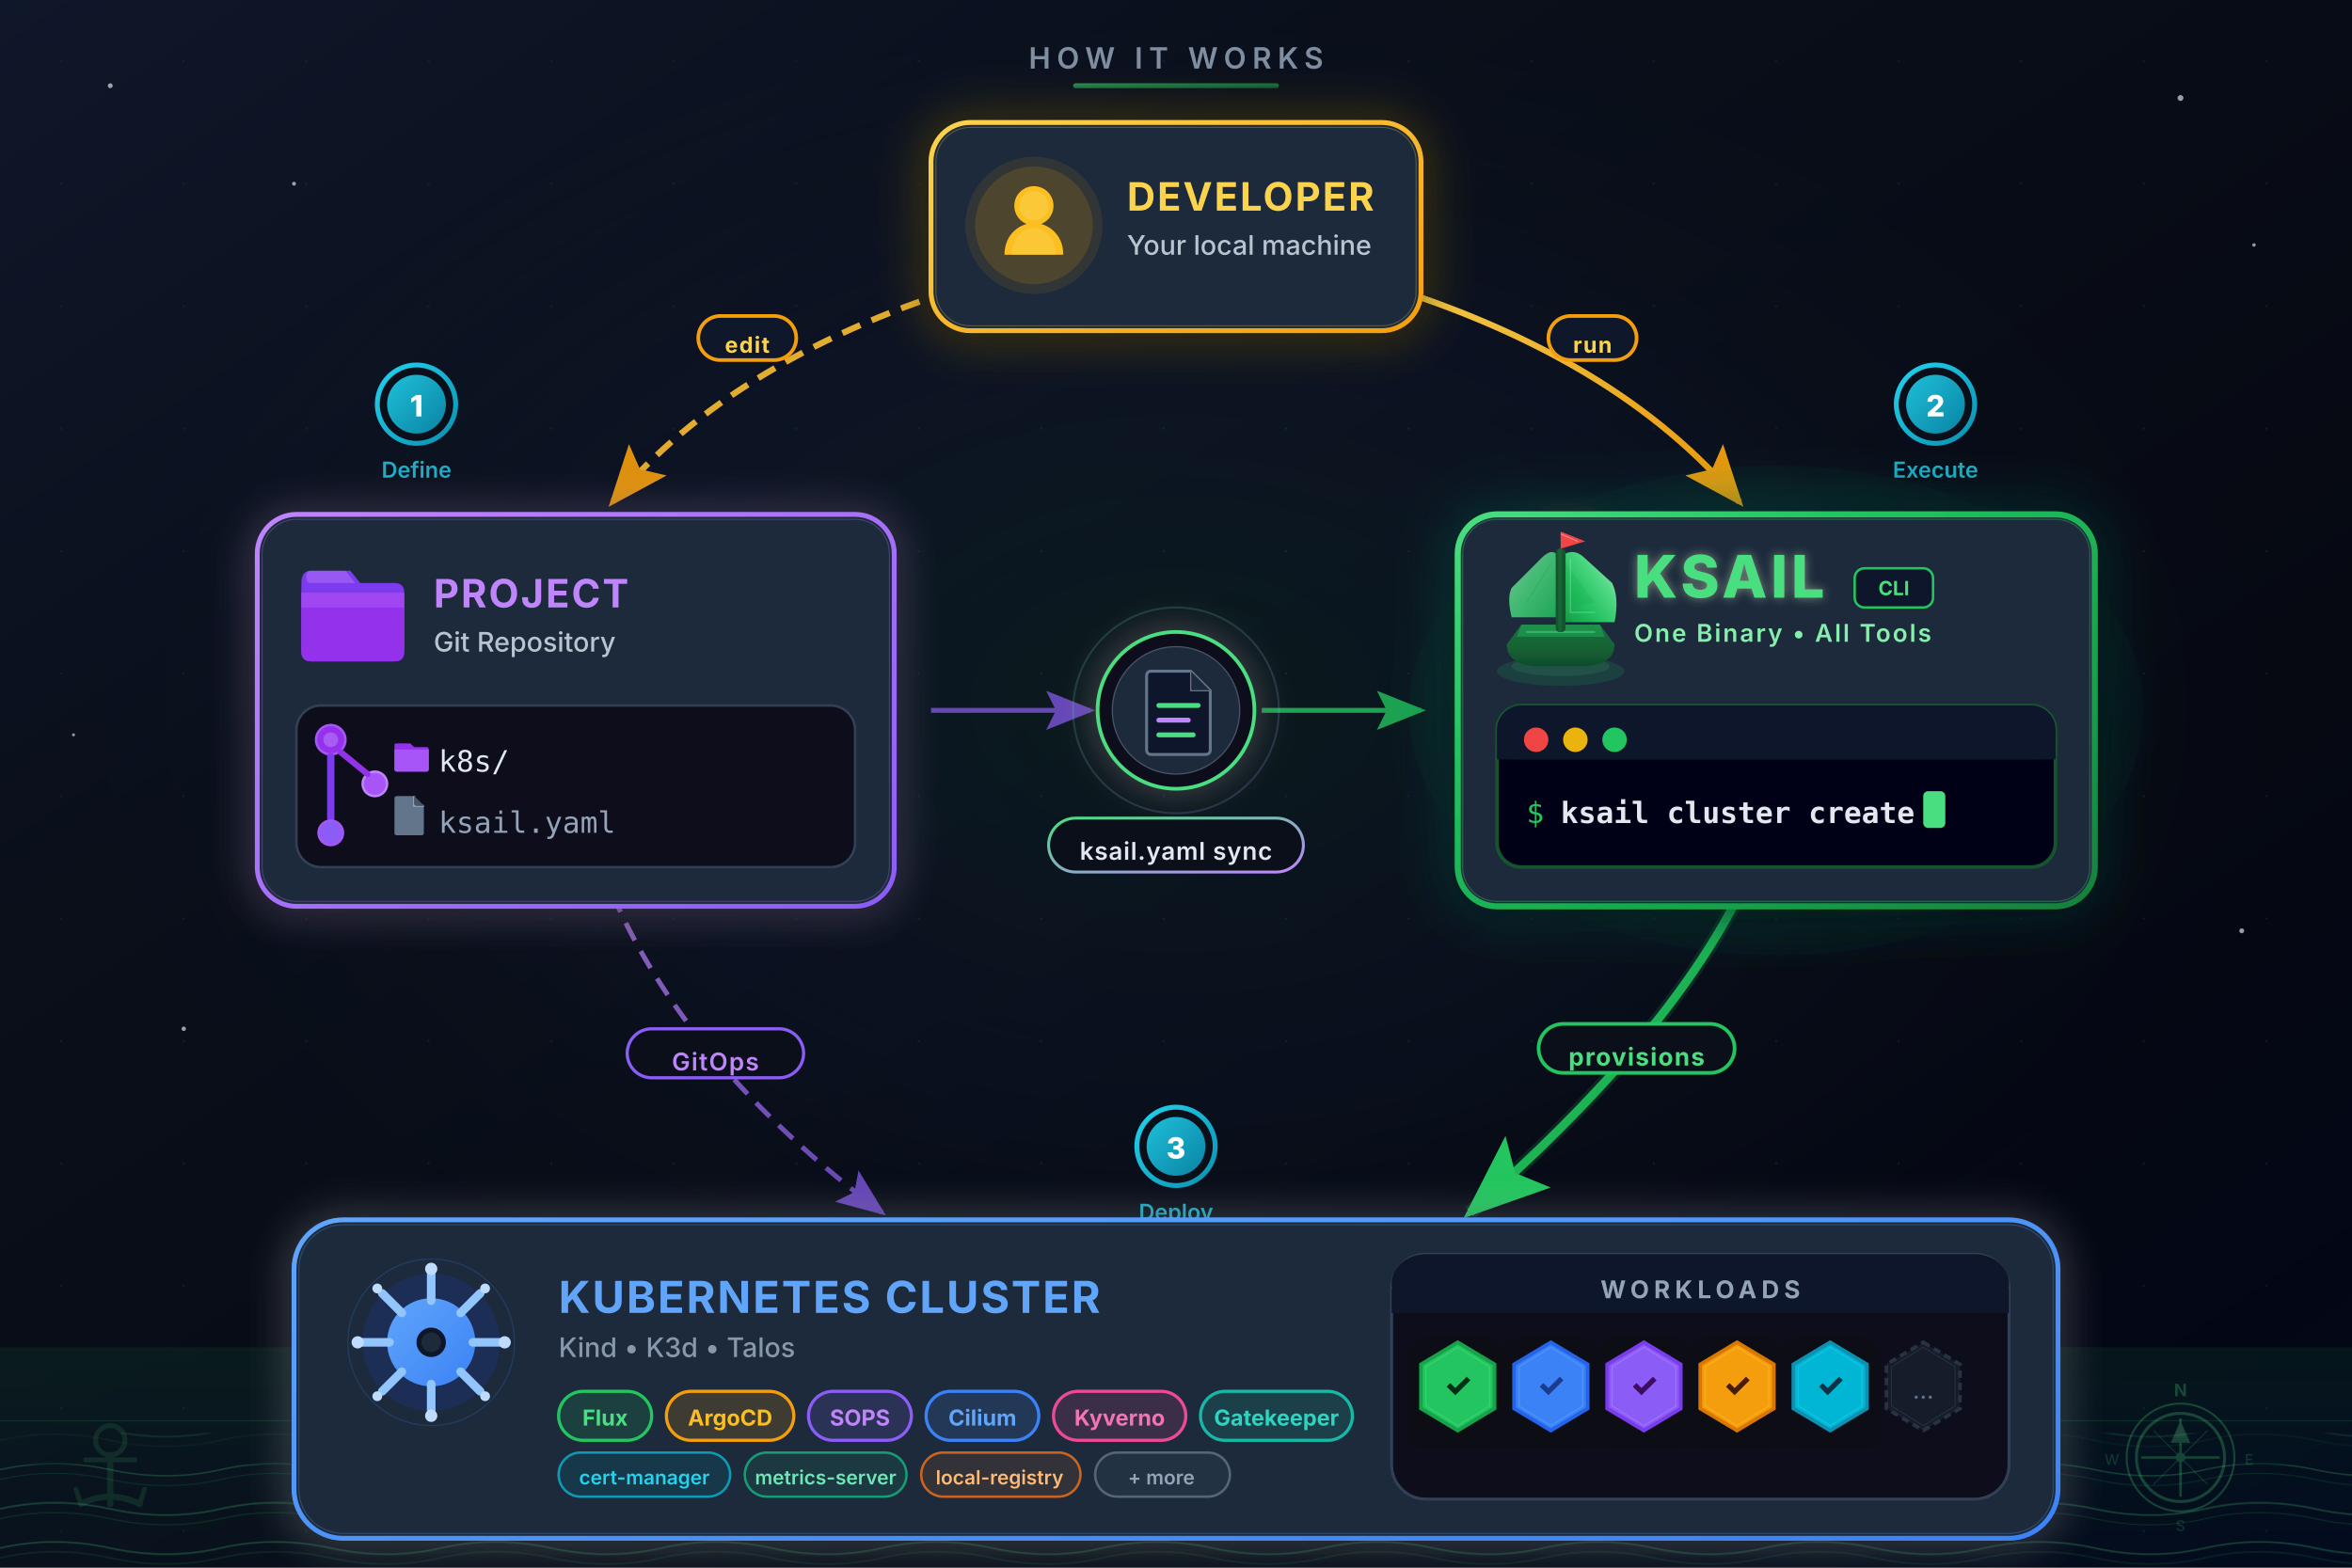
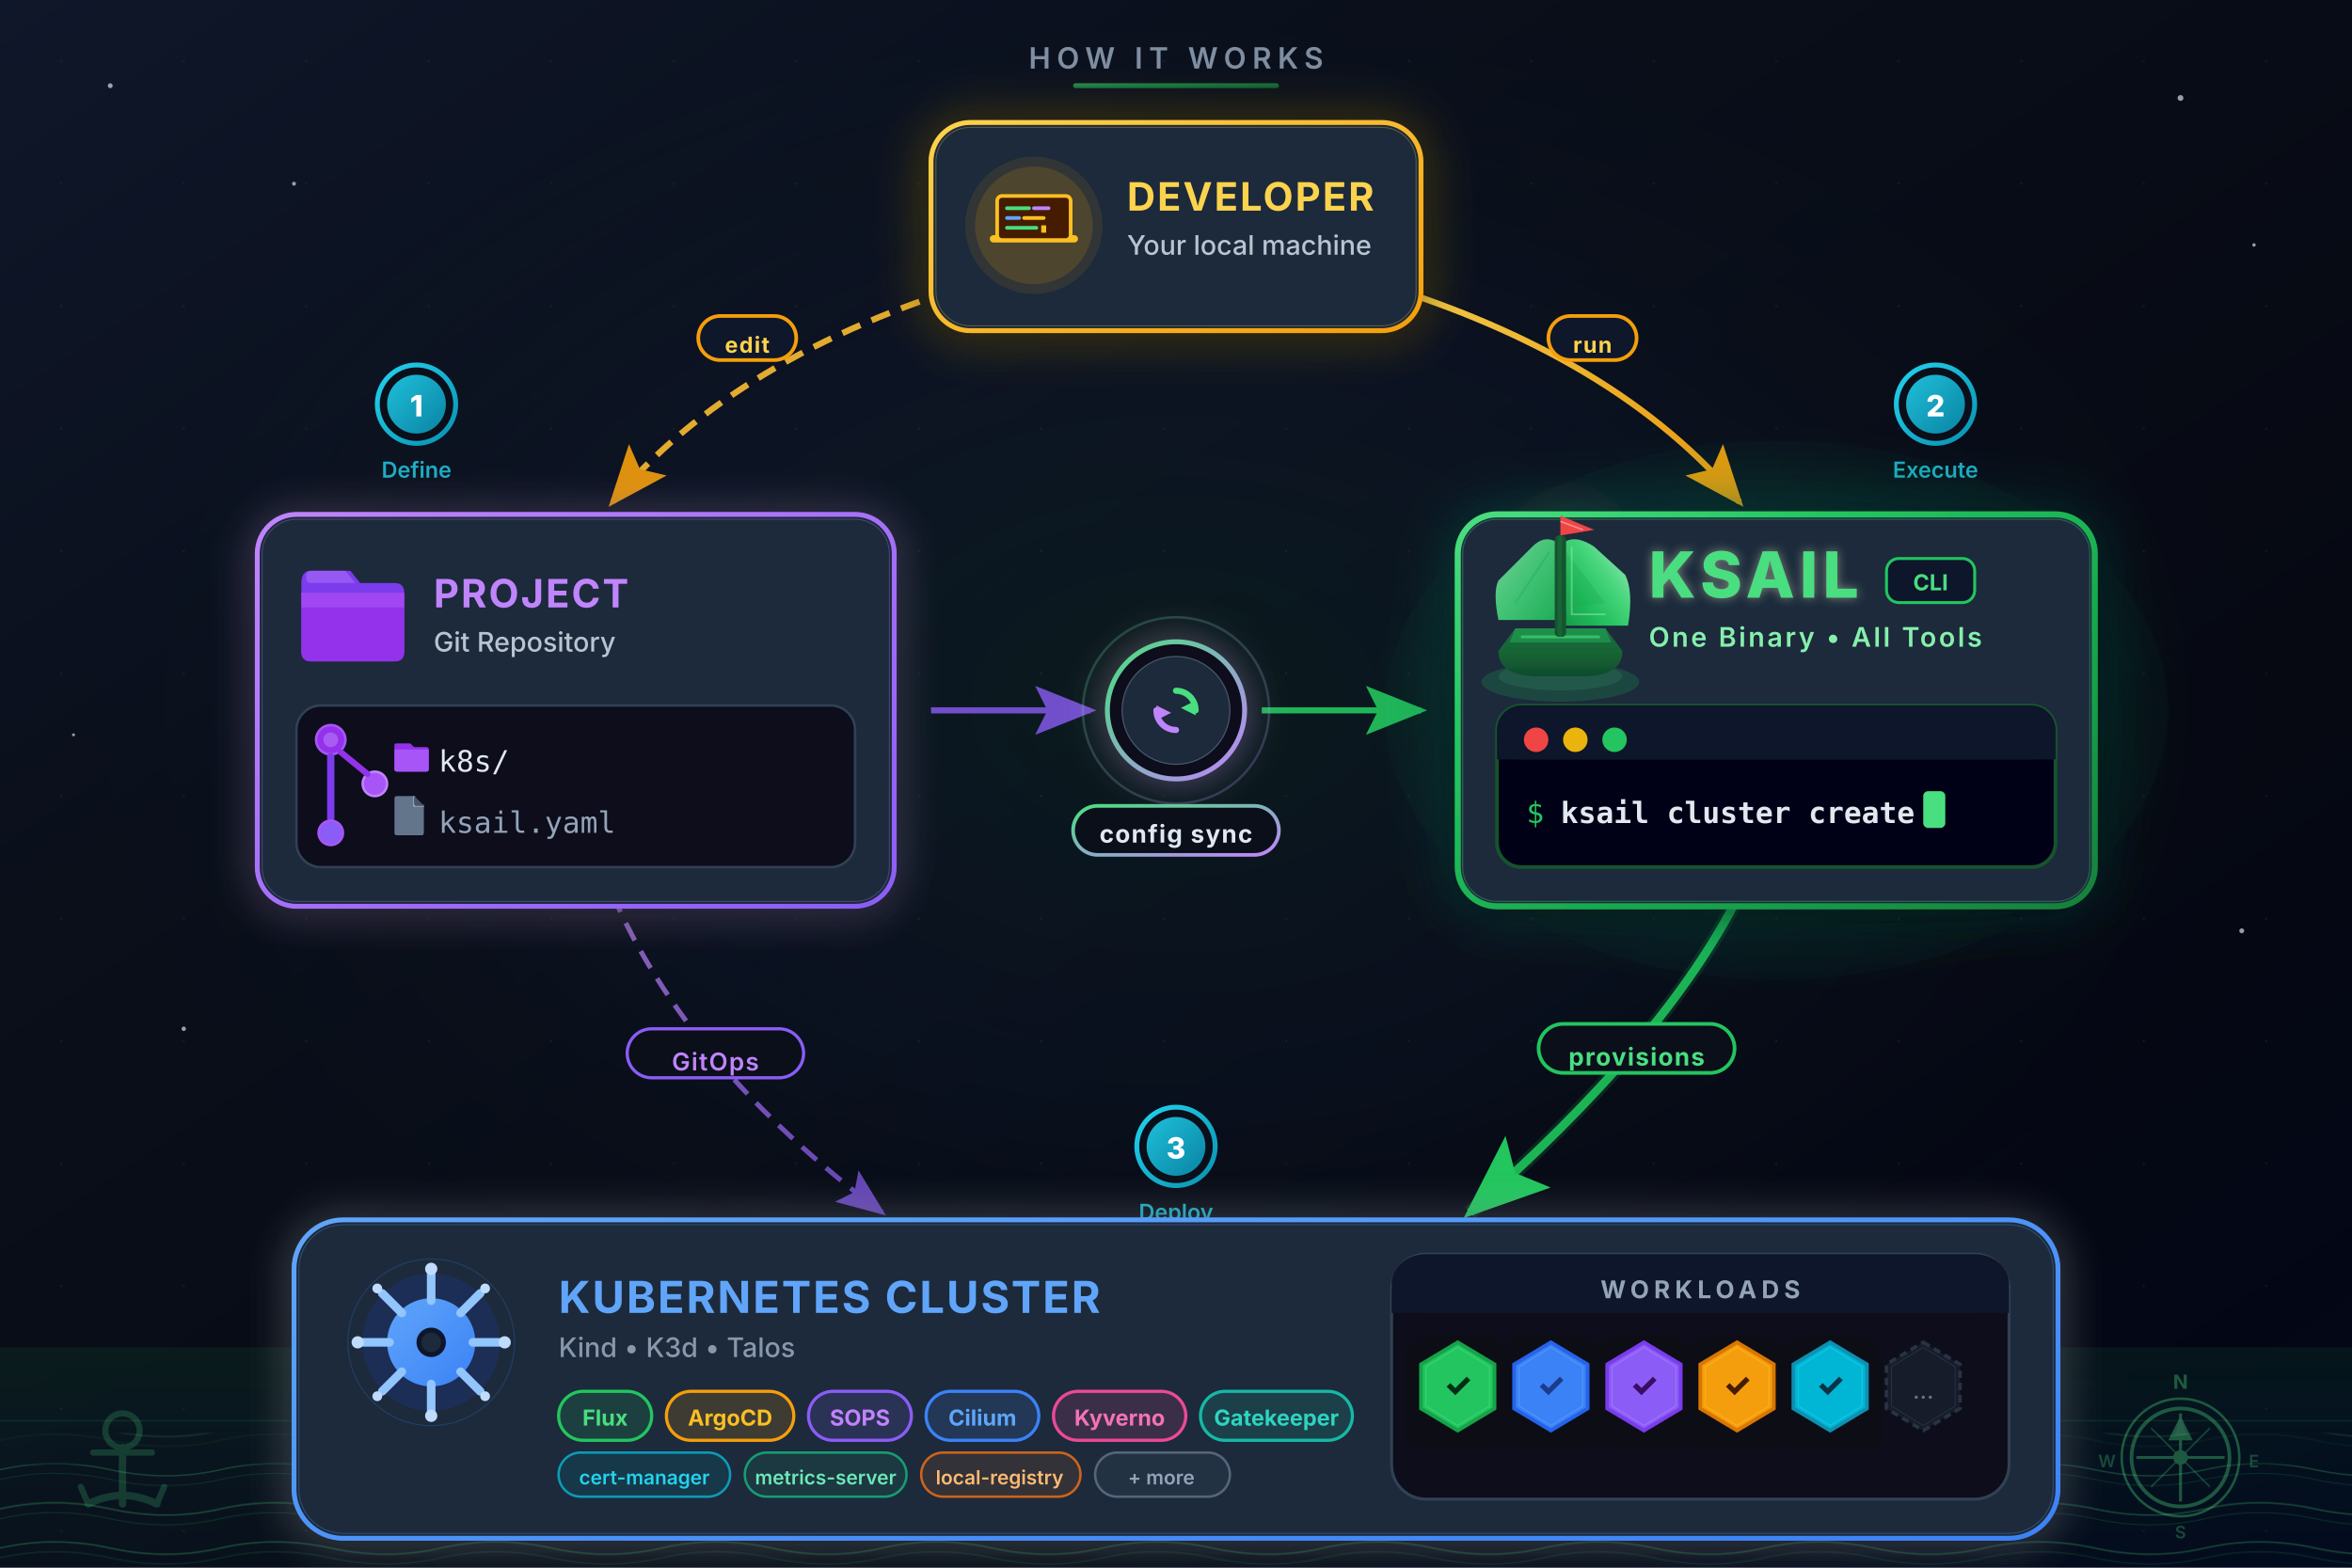
<svg xmlns="http://www.w3.org/2000/svg" viewBox="0 0 960 640" font-family="'Inter', 'SF Pro Display', 'Segoe UI', system-ui, -apple-system, sans-serif">
  <defs>
    <linearGradient id="gradDev" x1="0%" y1="0%" x2="100%" y2="100%">
      <stop offset="0%" stop-color="#fcd34d" />
      <stop offset="100%" stop-color="#f59e0b" />
    </linearGradient>
    <linearGradient id="gradProject" x1="0%" y1="0%" x2="100%" y2="100%">
      <stop offset="0%" stop-color="#c084fc" />
      <stop offset="100%" stop-color="#8b5cf6" />
    </linearGradient>
    <linearGradient id="gradKSail" x1="0%" y1="0%" x2="100%" y2="100%">
      <stop offset="0%" stop-color="#4ade80" />
      <stop offset="30%" stop-color="#22c55e" />
      <stop offset="70%" stop-color="#16a34a" />
      <stop offset="100%" stop-color="#15803d" />
    </linearGradient>
    <linearGradient id="gradCluster" x1="0%" y1="0%" x2="100%" y2="100%">
      <stop offset="0%" stop-color="#60a5fa" />
      <stop offset="100%" stop-color="#3b82f6" />
    </linearGradient>
    <linearGradient id="bgGrad" x1="0%" y1="0%" x2="100%" y2="100%">
      <stop offset="0%" stop-color="#0f172a" />
      <stop offset="30%" stop-color="#0a0f1a" />
      <stop offset="70%" stop-color="#060912" />
      <stop offset="100%" stop-color="#020617" />
    </linearGradient>
    <linearGradient id="stepGrad" x1="0%" y1="0%" x2="100%" y2="100%">
      <stop offset="0%" stop-color="#22d3ee" />
      <stop offset="100%" stop-color="#0891b2" />
    </linearGradient>
    <radialGradient id="starGlow" cx="50%" cy="50%" r="50%">
      <stop offset="0%" stop-color="#ffffff" stop-opacity="1" />
      <stop offset="50%" stop-color="#ffffff" stop-opacity="0.3" />
      <stop offset="100%" stop-color="#ffffff" stop-opacity="0" />
    </radialGradient>
    <radialGradient id="ksailHeroGlow" cx="50%" cy="50%" r="60%">
      <stop offset="0%" stop-color="#22c55e" stop-opacity="0.3" />
      <stop offset="40%" stop-color="#22c55e" stop-opacity="0.1" />
      <stop offset="100%" stop-color="#22c55e" stop-opacity="0" />
    </radialGradient>
    <linearGradient id="sailGrad" x1="0%" y1="100%" x2="100%" y2="0%">
      <stop offset="0%" stop-color="#16a34a" />
      <stop offset="30%" stop-color="#22c55e" />
      <stop offset="60%" stop-color="#4ade80" />
      <stop offset="100%" stop-color="#bbf7d0" />
    </linearGradient>
    <linearGradient id="sailGradSecondary" x1="100%" y1="100%" x2="0%" y2="0%">
      <stop offset="0%" stop-color="#22c55e" />
      <stop offset="50%" stop-color="#4ade80" />
      <stop offset="100%" stop-color="#86efac" />
    </linearGradient>
    <linearGradient id="hullGrad" x1="0%" y1="0%" x2="0%" y2="100%">
      <stop offset="0%" stop-color="#1e6c41" />
      <stop offset="50%" stop-color="#166534" />
      <stop offset="100%" stop-color="#0f4c2d" />
    </linearGradient>
    <linearGradient id="oceanGrad" x1="0%" y1="0%" x2="0%" y2="100%">
      <stop offset="0%" stop-color="#22c55e" stop-opacity="0.08" />
      <stop offset="100%" stop-color="#0ea5e9" stop-opacity="0.03" />
    </linearGradient>
    <linearGradient id="centerGlowGrad" x1="0%" y1="0%" x2="100%" y2="100%">
      <stop offset="0%" stop-color="#4ade80" stop-opacity="0.15" />
      <stop offset="50%" stop-color="#22c55e" stop-opacity="0.08" />
      <stop offset="100%" stop-color="#3b82f6" stop-opacity="0.12" />
    </linearGradient>
    <filter id="glowDev" x="-50%" y="-50%" width="200%" height="200%">
      <feGaussianBlur in="SourceGraphic" stdDeviation="10" result="blur" />
      <feColorMatrix in="blur" type="matrix" values="1 0.8 0 0 0  0.6 0.4 0 0 0  0 0 0 0 0  0 0 0 0.4 0" />
      <feMerge>
        <feMergeNode />
        <feMergeNode in="SourceGraphic" />
      </feMerge>
    </filter>
    <filter id="glowProject" x="-50%" y="-50%" width="200%" height="200%">
      <feGaussianBlur in="SourceGraphic" stdDeviation="8" result="blur" />
      <feColorMatrix in="blur" type="matrix" values="0.6 0 0.8 0 0  0.2 0 0.6 0 0  0.8 0 1 0 0  0 0 0 0.35 0" />
      <feMerge>
        <feMergeNode />
        <feMergeNode in="SourceGraphic" />
      </feMerge>
    </filter>
    <filter id="glowKSail" x="-50%" y="-50%" width="200%" height="200%">
      <feGaussianBlur in="SourceGraphic" stdDeviation="12" result="blur" />
      <feColorMatrix in="blur" type="matrix" values="0.2 0 0 0 0  0.9 0.6 0.3 0 0  0.4 0.4 0.2 0 0  0 0 0 0.45 0" />
      <feMerge>
        <feMergeNode />
        <feMergeNode in="SourceGraphic" />
      </feMerge>
    </filter>
    <filter id="glowCluster" x="-50%" y="-50%" width="200%" height="200%">
      <feGaussianBlur in="SourceGraphic" stdDeviation="8" result="blur" />
      <feColorMatrix in="blur" type="matrix" values="0.3 0.3 1 0 0  0.3 0.5 1 0 0  0.6 0.8 1 0 0  0 0 0 0.35 0" />
      <feMerge>
        <feMergeNode />
        <feMergeNode in="SourceGraphic" />
      </feMerge>
    </filter>
    <filter id="softShadow" x="-20%" y="-20%" width="140%" height="140%">
      <feDropShadow dx="0" dy="4" stdDeviation="8" flood-color="#000" flood-opacity="0.35" />
    </filter>
    <marker id="arrowDev" markerWidth="10" markerHeight="8" refX="9" refY="4" orient="auto">
      <path d="M0 0 L10 4 L0 8 L2 4 Z" fill="#f59e0b" />
    </marker>
    <marker id="arrowKSail" markerWidth="10" markerHeight="8" refX="9" refY="4" orient="auto">
      <path d="M0 0 L10 4 L0 8 L2 4 Z" fill="#22c55e" />
    </marker>
    <marker id="arrowGray" markerWidth="10" markerHeight="8" refX="9" refY="4" orient="auto">
      <path d="M0 0 L10 4 L0 8 L2 4 Z" fill="#64748b" />
    </marker>
    <marker id="arrowProject" markerWidth="10" markerHeight="8" refX="9" refY="4" orient="auto">
      <path d="M0 0 L10 4 L0 8 L2 4 Z" fill="#8b5cf6" />
    </marker>
    <pattern id="grid" x="0" y="0" width="50" height="50" patternUnits="userSpaceOnUse">
      <circle cx="25" cy="25" r="0.5" fill="#334155" fill-opacity="0.25" />
    </pattern>
    <pattern id="waves" x="0" y="0" width="180" height="16" patternUnits="userSpaceOnUse">
      <path d="M0 8 Q22 3 45 8 T90 8 T135 8 T180 8" fill="none" stroke="#4ade80" stroke-width="0.6" stroke-opacity="0.18" />
      <path d="M0 12 Q22 7 45 12 T90 12 T135 12 T180 12" fill="none" stroke="#22c55e" stroke-width="0.4" stroke-opacity="0.12" />
    </pattern>
    <radialGradient id="centerGlow" cx="50%" cy="45%" r="50%">
      <stop offset="0%" stop-color="#22c55e" stop-opacity="0.08" />
      <stop offset="50%" stop-color="#3b82f6" stop-opacity="0.04" />
      <stop offset="100%" stop-color="#020617" stop-opacity="0" />
    </radialGradient>
    <linearGradient id="syncGrad" x1="0%" y1="0%" x2="100%" y2="100%">
      <stop offset="0%" stop-color="#4ade80" />
      <stop offset="100%" stop-color="#c084fc" />
    </linearGradient>
    <filter id="glowSoft" x="-100%" y="-100%" width="300%" height="300%">
      <feGaussianBlur in="SourceGraphic" stdDeviation="20" result="blur" />
      <feColorMatrix in="blur" type="matrix" values="0.2 0 0 0 0  0.9 0.6 0.3 0 0  0.4 0.4 0.2 0 0  0 0 0 0.2 0" />
    </filter>
    <filter id="pulseGlow" x="-100%" y="-100%" width="300%" height="300%">
      <feGaussianBlur in="SourceGraphic" stdDeviation="6" result="blur" />
      <feColorMatrix in="blur" type="matrix" values="0.4 0.8 0.5 0 0  0.2 0.6 0.3 0 0  0.8 0.4 1 0 0  0 0 0 0.6 0" />
      <feMerge>
        <feMergeNode />
        <feMergeNode in="SourceGraphic" />
      </feMerge>
    </filter>
    <filter id="textGlow" x="-50%" y="-50%" width="200%" height="200%">
      <feGaussianBlur in="SourceGraphic" stdDeviation="2" result="blur" />
      <feColorMatrix in="blur" type="matrix" values="0.2 0.8 0.4 0 0  0.6 0.9 0.6 0 0  0.2 0.6 0.3 0 0  0 0 0 0.5 0" />
      <feMerge>
        <feMergeNode />
        <feMergeNode in="SourceGraphic" />
      </feMerge>
    </filter>
  </defs>
  <rect width="960" height="640" fill="url(#bgGrad)" />
  <rect width="960" height="640" fill="url(#grid)" />
  <rect width="960" height="640" fill="url(#centerGlow)" />
  <g transform="translate(480, 28)">
    <text x="0" y="0" text-anchor="middle" fill="#94a3b8" font-size="12" font-weight="600" letter-spacing="2.5" opacity="0.85">HOW IT WORKS</text>
    <rect x="-42" y="6" width="84" height="2" rx="1" fill="url(#gradKSail)" opacity="0.6" />
  </g>
  <g opacity="0.6">
    <circle cx="45" cy="35" r="1" fill="#fff">
      <animate attributeName="opacity" values="0.3;0.8;0.3" dur="3s" repeatCount="indefinite" />
    </circle>
    <circle cx="120" cy="75" r="0.8" fill="#fff">
      <animate attributeName="opacity" values="0.5;1;0.5" dur="2.5s" begin="0.5s" repeatCount="indefinite" />
    </circle>
    <circle cx="890" cy="40" r="1.2" fill="#fff">
      <animate attributeName="opacity" values="0.4;0.9;0.4" dur="4s" begin="1s" repeatCount="indefinite" />
    </circle>
    <circle cx="920" cy="100" r="0.7" fill="#fff">
      <animate attributeName="opacity" values="0.3;0.7;0.3" dur="2.8s" begin="0.3s" repeatCount="indefinite" />
    </circle>
    <circle cx="75" cy="420" r="0.9" fill="#fff">
      <animate attributeName="opacity" values="0.4;0.8;0.4" dur="3.5s" begin="0.8s" repeatCount="indefinite" />
    </circle>
    <circle cx="30" cy="300" r="0.6" fill="#fff">
      <animate attributeName="opacity" values="0.3;0.6;0.3" dur="2.2s" begin="1.5s" repeatCount="indefinite" />
    </circle>
    <circle cx="915" cy="380" r="1" fill="#fff">
      <animate attributeName="opacity" values="0.5;0.9;0.5" dur="3.2s" begin="0.7s" repeatCount="indefinite" />
    </circle>
    <circle cx="850" cy="290" r="0.8" fill="#fff">
      <animate attributeName="opacity" values="0.4;0.7;0.4" dur="2.6s" begin="1.2s" repeatCount="indefinite" />
    </circle>
  </g>
  <rect x="0" y="550" width="960" height="90" fill="url(#oceanGrad)" />
  <rect x="0" y="585" width="960" height="55" fill="url(#waves)" opacity="0.8">
    <animate attributeName="x" from="0" to="-180" dur="10s" repeatCount="indefinite" />
  </rect>
  <rect x="0" y="598" width="960" height="42" fill="url(#waves)" opacity="0.5">
    <animate attributeName="x" from="-90" to="-270" dur="15s" repeatCount="indefinite" />
  </rect>
  <rect x="0" y="610" width="960" height="30" fill="url(#waves)" opacity="0.25">
    <animate attributeName="x" from="-45" to="-225" dur="22s" repeatCount="indefinite" />
  </rect>
  <line x1="0" y1="580" x2="960" y2="580" stroke="#22c55e" stroke-width="0.5" opacity="0.15" />
  <g transform="translate(170, 165)">
    <circle r="16" fill="#0a0f1a" stroke="url(#stepGrad)" stroke-width="2" />
    <circle r="12" fill="url(#stepGrad)" opacity="0.9" />
    <text x="0" y="5" text-anchor="middle" fill="#fff" font-size="12" font-weight="800">1</text>
    <text x="0" y="30" text-anchor="middle" fill="#22d3ee" font-size="9" font-weight="600" opacity="0.8">Define</text>
  </g>
  <g transform="translate(790, 165)">
    <circle r="16" fill="#0a0f1a" stroke="url(#stepGrad)" stroke-width="2" />
    <circle r="12" fill="url(#stepGrad)" opacity="0.9" />
    <text x="0" y="5" text-anchor="middle" fill="#fff" font-size="12" font-weight="800">2</text>
    <text x="0" y="30" text-anchor="middle" fill="#22d3ee" font-size="9" font-weight="600" opacity="0.8">Execute</text>
  </g>
  <g transform="translate(480, 468)">
    <circle r="16" fill="#0a0f1a" stroke="url(#stepGrad)" stroke-width="2" />
    <circle r="12" fill="url(#stepGrad)" opacity="0.9" />
    <text x="0" y="5" text-anchor="middle" fill="#fff" font-size="12" font-weight="800">3</text>
    <text x="0" y="30" text-anchor="middle" fill="#22d3ee" font-size="9" font-weight="600" opacity="0.8">Deploy</text>
  </g>
  <path d="M 400 115 Q 300 145, 250 205" fill="none" stroke="url(#gradDev)" stroke-width="2.5" stroke-dasharray="8,5" marker-end="url(#arrowDev)" opacity="0.9">
    <animate attributeName="stroke-dashoffset" from="26" to="0" dur="2s" repeatCount="indefinite" />
  </path>
  <g transform="translate(305, 140)">
    <rect x="-20" y="-11" width="40" height="18" rx="9" fill="#0f172a" stroke="#f59e0b" stroke-width="1.5" />
    <text x="0" y="4" text-anchor="middle" fill="#fcd34d" font-size="9" font-weight="700" letter-spacing="0.5">edit</text>
  </g>
  <path d="M 560 115 Q 660 145, 710 205" fill="none" stroke="url(#gradDev)" stroke-width="2.5" marker-end="url(#arrowDev)" opacity="0.95" />
  <g transform="translate(650, 140)">
    <rect x="-18" y="-11" width="36" height="18" rx="9" fill="#0f172a" stroke="#f59e0b" stroke-width="1.5" />
    <text x="0" y="4" text-anchor="middle" fill="#fcd34d" font-size="9" font-weight="700" letter-spacing="0.5">run</text>
  </g>
-   <line x1="380" y1="290" x2="445" y2="290" stroke="#8b5cf6" stroke-width="2" opacity="0.7" marker-end="url(#arrowProject)">
+   <line x1="380" y1="290" x2="445" y2="290" stroke="#8b5cf6" stroke-width="2.5" opacity="0.8" marker-end="url(#arrowProject)">
  </line>
-   <line x1="515" y1="290" x2="580" y2="290" stroke="#22c55e" stroke-width="2" opacity="0.8" marker-end="url(#arrowKSail)">
+   <line x1="515" y1="290" x2="580" y2="290" stroke="#22c55e" stroke-width="2.5" opacity="0.9" marker-end="url(#arrowKSail)">
  </line>
  <g transform="translate(480, 290)" filter="url(#pulseGlow)">
-     <circle r="42" fill="none" stroke="url(#syncGrad)" stroke-width="0.8" opacity="0.2">
-       <animate attributeName="r" values="40;46;40" dur="4s" repeatCount="indefinite" />
-       <animate attributeName="opacity" values="0.2;0.1;0.2" dur="4s" repeatCount="indefinite" />
-     </circle>
-     <circle r="32" fill="#0a0f1a" stroke="#4ade80" stroke-width="1.5" />
-     <circle r="26" fill="#1e293b" stroke="#475569" stroke-width="0.5" />
-     <g transform="translate(-14, -16)">
-       <path d="M4 0 L20 0 L28 8 L28 32 Q28 34, 26 34 L4 34 Q2 34, 2 32 L2 2 Q2 0, 4 0 Z" fill="#0f172a" stroke="#64748b" stroke-width="1.2" />
-       <path d="M20 0 L20 8 L28 8" fill="#1e293b" stroke="#64748b" stroke-width="0.5" />
-       <line x1="7" y1="14" x2="23" y2="14" stroke="#4ade80" stroke-width="2" stroke-linecap="round">
+     <circle r="38" fill="none" stroke="url(#syncGrad)" stroke-width="1" opacity="0.25">
+       <animate attributeName="r" values="36;42;36" dur="3s" repeatCount="indefinite" />
+       <animate attributeName="opacity" values="0.25;0.12;0.25" dur="3s" repeatCount="indefinite" />
+     </circle>
+     <circle r="28" fill="#0a0f1a" stroke="url(#syncGrad)" stroke-width="2" />
+     <circle r="22" fill="#1e293b" stroke="#475569" stroke-width="0.5" />
+     <g transform="translate(-12, -12)">
+       <path d="M12 4 A8 8 0 0 1 20 12" fill="none" stroke="#4ade80" stroke-width="2.5" stroke-linecap="round">
        <animate attributeName="opacity" values="1;0.6;1" dur="2s" repeatCount="indefinite" />
-       </line>
-       <line x1="7" y1="20" x2="19" y2="20" stroke="#c084fc" stroke-width="2" stroke-linecap="round">
+       </path>
+       <polygon points="20,8 20,14 14,11" fill="#4ade80">
+         <animate attributeName="opacity" values="1;0.6;1" dur="2s" repeatCount="indefinite" />
+       </polygon>
+       <path d="M12 20 A8 8 0 0 1 4 12" fill="none" stroke="#c084fc" stroke-width="2.5" stroke-linecap="round">
        <animate attributeName="opacity" values="0.8;1;0.8" dur="2s" begin="0.5s" repeatCount="indefinite" />
-       </line>
-       <line x1="7" y1="26" x2="21" y2="26" stroke="#4ade80" stroke-width="2" stroke-linecap="round">
-         <animate attributeName="opacity" values="0.7;1;0.7" dur="2s" begin="1s" repeatCount="indefinite" />
-       </line>
-     </g>
-   </g>
-   <g transform="translate(480, 346)">
-     <rect x="-52" y="-12" width="104" height="22" rx="11" fill="#0a0f1a" stroke="url(#syncGrad)" stroke-width="1.2" />
-     <text x="0" y="5" text-anchor="middle" fill="#e2e8f0" font-size="10" font-weight="600" letter-spacing="0.3">ksail.yaml sync</text>
+       </path>
+       <polygon points="4,16 4,10 10,13" fill="#c084fc">
+         <animate attributeName="opacity" values="0.8;1;0.8" dur="2s" begin="0.5s" repeatCount="indefinite" />
+       </polygon>
+     </g>
+   </g>
+   <g transform="translate(480, 340)">
+     <rect x="-42" y="-11" width="84" height="20" rx="10" fill="#0a0f1a" stroke="url(#syncGrad)" stroke-width="1.5" />
+     <text x="0" y="4" text-anchor="middle" fill="#e2e8f0" font-size="10" font-weight="700" letter-spacing="0.5">config sync</text>
  </g>
  <path d="M 710 365 Q 680 425, 600 495" fill="none" stroke="url(#gradKSail)" stroke-width="3.5" marker-end="url(#arrowKSail)" />
  <path d="M 710 365 Q 680 425, 600 495" fill="none" stroke="#22c55e" stroke-width="6" opacity="0.15" />
  <g transform="translate(668, 430)">
    <rect x="-40" y="-12" width="80" height="20" rx="10" fill="#0a0f1a" stroke="#22c55e" stroke-width="1.5" />
    <text x="0" y="5" text-anchor="middle" fill="#4ade80" font-size="10" font-weight="700" letter-spacing="0.5">provisions</text>
  </g>
  <path d="M 250 365 Q 280 435, 360 495" fill="none" stroke="url(#gradProject)" stroke-width="2" stroke-dasharray="8,5" marker-end="url(#arrowProject)" opacity="0.7">
    <animate attributeName="stroke-dashoffset" from="26" to="0" dur="2.5s" repeatCount="indefinite" />
  </path>
  <g transform="translate(292, 432)">
    <rect x="-36" y="-12" width="72" height="20" rx="10" fill="#0a0f1a" stroke="#8b5cf6" stroke-width="1.3" />
    <text x="0" y="5" text-anchor="middle" fill="#c084fc" font-size="10" font-weight="600" letter-spacing="0.5">GitOps</text>
  </g>
  <g transform="translate(380, 50)" filter="url(#glowDev)">
    <rect width="200" height="85" rx="16" fill="#1e293b" filter="url(#softShadow)" />
    <rect width="200" height="85" rx="16" fill="none" stroke="url(#gradDev)" stroke-width="2" />
    <rect x="2" y="2" width="196" height="81" rx="14" fill="none" stroke="#fcd34d" stroke-width="0.4" opacity="0.3" />
    <circle cx="42" cy="42" r="28" fill="#f59e0b" fill-opacity="0.1" />
    <circle cx="42" cy="42" r="24" fill="#f59e0b" fill-opacity="0.15" />
-     <g transform="translate(27, 24)">
-       <circle cx="15" cy="10" r="8" fill="#fbbf24" />
-       <circle cx="15" cy="10" r="6" fill="#fcd34d" opacity="0.5" />
-       <path d="M3 30 C3 21, 10 17, 15 17 C20 17, 27 21, 27 30" fill="#fbbf24" />
-       <path d="M6 30 C6 23, 11 19, 15 19 C19 19, 24 23, 24 30" fill="#fcd34d" opacity="0.4" />
+     <g transform="translate(24, 22)">
+       <rect x="0" y="24" width="36" height="3" rx="1.5" fill="#fbbf24" />
+       <rect x="2" y="25" width="32" height="1" rx="0.5" fill="#fcd34d" opacity="0.5" />
+       <rect x="3" y="8" width="30" height="18" rx="2" fill="#451a03" stroke="#fbbf24" stroke-width="1.5" />
+       <line x1="7" y1="13" x2="16" y2="13" stroke="#4ade80" stroke-width="1.5" stroke-linecap="round" />
+       <line x1="18" y1="13" x2="24" y2="13" stroke="#c084fc" stroke-width="1.5" stroke-linecap="round" />
+       <line x1="7" y1="17" x2="12" y2="17" stroke="#60a5fa" stroke-width="1.5" stroke-linecap="round" />
+       <line x1="14" y1="17" x2="22" y2="17" stroke="#fbbf24" stroke-width="1.5" stroke-linecap="round" />
+       <line x1="7" y1="21" x2="19" y2="21" stroke="#4ade80" stroke-width="1.5" stroke-linecap="round" />
+       <rect x="21" y="20" width="2" height="3" fill="#fbbf24">
+         <animate attributeName="opacity" values="1;0.3;1" dur="1s" repeatCount="indefinite" />
+       </rect>
    </g>
    <text x="80" y="36" fill="#fcd34d" font-size="16" font-weight="700" letter-spacing="0.8">DEVELOPER</text>
    <text x="80" y="54" fill="#cbd5e1" font-size="11" font-weight="500" opacity="0.9">Your local machine</text>
  </g>
  <g transform="translate(105, 210)" filter="url(#glowProject)">
    <rect width="260" height="160" rx="16" fill="#1e293b" filter="url(#softShadow)" />
    <rect width="260" height="160" rx="16" fill="none" stroke="url(#gradProject)" stroke-width="2" />
    <rect x="2" y="2" width="256" height="156" rx="14" fill="none" stroke="#c084fc" stroke-width="0.4" opacity="0.3" />
    <g transform="translate(18, 18)">
      <path d="M0 10 L0 38 Q0 42, 4 42 L38 42 Q42 42, 42 38 L42 14 Q42 10, 38 10 L24 10 L20 5 L4 5 Q0 5, 0 10 Z" fill="#7c3aed" />
      <path d="M0 14 L42 14 L42 38 Q42 42, 38 42 L4 42 Q0 42, 0 38 Z" fill="#9333ea" />
      <path d="M0 14 L42 14 L42 20 L0 20 Z" fill="#a855f7" opacity="0.6" />
      <path d="M4 5 L18 5 L22 10 L4 10 Q2 10, 2 8 L2 7 Q2 5, 4 5 Z" fill="#c084fc" opacity="0.4" />
    </g>
    <text x="72" y="38" fill="#c084fc" font-size="16" font-weight="700" letter-spacing="0.8">PROJECT</text>
    <text x="72" y="56" fill="#cbd5e1" font-size="11" font-weight="500" opacity="0.9">Git Repository</text>
    <rect x="16" y="78" width="228" height="66" rx="10" fill="#0a0f1a" stroke="#334155" stroke-width="1" />
    <g transform="translate(30, 92)">
      <circle cx="0" cy="0" r="6" fill="#9333ea" stroke="#a855f7" stroke-width="1" />
      <circle cx="0" cy="0" r="3" fill="#c084fc" opacity="0.5" />
      <line x1="0" y1="7" x2="0" y2="32" stroke="#7c3aed" stroke-width="3" stroke-linecap="round" />
      <circle cx="0" cy="38" r="5" fill="#8b5cf6" stroke="#a855f7" stroke-width="1" />
      <circle cx="18" cy="18" r="5" fill="#a855f7" stroke="#c084fc" stroke-width="1" />
      <line x1="4" y1="5" x2="15" y2="14" stroke="#9333ea" stroke-width="2.5" stroke-linecap="round" />
    </g>
    <g transform="translate(56, 92)">
      <path d="M0 2 L0 12 Q0 13, 1 13 L13 13 Q14 13, 14 12 L14 4 Q14 3, 13 3 L8 3 L6.5 1.5 L1 1.5 Q0 1.5, 0 2 Z" fill="#9333ea" />
      <path d="M0 4 L14 4 L14 12 Q14 13, 13 13 L1 13 Q0 13, 0 12 Z" fill="#a855f7" />
    </g>
    <text x="74" y="105" fill="#e2e8f0" font-size="12" font-family="'JetBrains Mono', 'SF Mono', 'Fira Code', monospace" font-weight="500">k8s/</text>
    <g transform="translate(56, 115)">
      <path d="M1 0 L8 0 L12 4 L12 15 Q12 16, 11 16 L1 16 Q0 16, 0 15 L0 1 Q0 0, 1 0 Z" fill="#64748b" />
      <path d="M8 0 L8 4 L12 4" fill="none" stroke="#94a3b8" stroke-width="0.8" />
      <path d="M8 0 L8 3 Q8 4, 9 4 L12 4" fill="#475569" />
    </g>
    <text x="74" y="130" fill="#94a3b8" font-size="12" font-family="'JetBrains Mono', 'SF Mono', 'Fira Code', monospace">ksail.yaml</text>
  </g>
  <g transform="translate(595, 210)" filter="url(#glowKSail)">
-     <ellipse cx="130" cy="80" rx="150" ry="100" fill="url(#ksailHeroGlow)">
+     <ellipse cx="130" cy="80" rx="160" ry="110" fill="url(#ksailHeroGlow)">
      <animate attributeName="opacity" values="0.8;1;0.8" dur="4s" repeatCount="indefinite" />
    </ellipse>
    <rect width="260" height="160" rx="16" fill="#1e293b" filter="url(#softShadow)" />
    <rect width="260" height="160" rx="16" fill="none" stroke="url(#gradKSail)" stroke-width="2.5">
      <animate attributeName="stroke-width" values="2.5;3;2.5" dur="3s" repeatCount="indefinite" />
    </rect>
    <rect x="2" y="2" width="256" height="156" rx="14" fill="none" stroke="#4ade80" stroke-width="0.5" opacity="0.3">
      <animate attributeName="opacity" values="0.3;0.5;0.3" dur="3s" repeatCount="indefinite" />
    </rect>
-     <g transform="translate(16, 8)">
-       <ellipse cx="26" cy="56" rx="26" ry="6" fill="#22c55e" opacity="0.15">
-         <animate attributeName="rx" values="24;28;24" dur="3s" repeatCount="indefinite" />
-         <animate attributeName="opacity" values="0.15;0.25;0.15" dur="3s" repeatCount="indefinite" />
+     <g transform="translate(12, 4) scale(1.15)">
+       <ellipse cx="26" cy="56" rx="28" ry="7" fill="#22c55e" opacity="0.18">
+         <animate attributeName="rx" values="26;30;26" dur="3s" repeatCount="indefinite" />
+         <animate attributeName="opacity" values="0.18;0.28;0.18" dur="3s" repeatCount="indefinite" />
      </ellipse>
-       <ellipse cx="26" cy="54" rx="20" ry="4" fill="#4ade80" opacity="0.1">
-         <animate attributeName="rx" values="18;22;18" dur="2.5s" begin="0.5s" repeatCount="indefinite" />
+       <ellipse cx="26" cy="54" rx="22" ry="5" fill="#4ade80" opacity="0.12">
+         <animate attributeName="rx" values="20;24;20" dur="2.5s" begin="0.5s" repeatCount="indefinite" />
      </ellipse>
      <path d="M4 45 Q4 54, 18 54 L34 54 Q48 54, 48 45 L42 37 L10 37 Z" fill="url(#hullGrad)" />
      <path d="M10 37 L42 37 L44 42 L8 42 Z" fill="#22c55e" opacity="0.4" />
-       <path d="M12 40 L40 40" stroke="#4ade80" stroke-width="0.8" opacity="0.5" />
-       <rect x="24" y="6" width="4" height="34" rx="1.5" fill="#14532d" />
-       <rect x="25" y="6" width="1.5" height="34" rx="0.5" fill="#166534" />
-       <path d="M28 8 L28 36 L48 36 Q50 26, 47 20 L36 10 Q32 6, 28 8 Z" fill="url(#sailGrad)" opacity="0.95" />
-       <path d="M28 12 L40 28 L28 30" fill="#16a34a" opacity="0.2" />
-       <path d="M30 10 L30 32 L40 32" fill="none" stroke="#bbf7d0" stroke-width="0.5" opacity="0.3" />
-       <path d="M24 8 L24 34 L6 34 Q4 26, 6 22 L18 10 Q22 6, 24 8 Z" fill="url(#sailGradSecondary)" opacity="0.8" />
-       <path d="M22 12 L12 28" stroke="#16a34a" stroke-width="0.5" opacity="0.3" />
+       <path d="M12 40 L40 40" stroke="#4ade80" stroke-width="1" opacity="0.6" />
+       <rect x="24" y="4" width="4" height="36" rx="1.5" fill="#14532d" />
+       <rect x="25" y="4" width="1.5" height="36" rx="0.5" fill="#166534" />
+       <path d="M28 6 L28 36 L50 36 Q52 24, 49 18 L38 8 Q32 4, 28 6 Z" fill="url(#sailGrad)" opacity="0.95" />
+       <path d="M28 10 L42 28 L28 30" fill="#16a34a" opacity="0.25" />
+       <path d="M30 8 L30 32 L42 32" fill="none" stroke="#bbf7d0" stroke-width="0.6" opacity="0.4" />
+       <path d="M24 6 L24 34 L4 34 Q2 24, 4 20 L16 8 Q20 4, 24 6 Z" fill="url(#sailGradSecondary)" opacity="0.85" />
+       <path d="M22 10 L10 28" stroke="#16a34a" stroke-width="0.6" opacity="0.35" />
      <g>
-         <path d="M26 6 L26 -1 L36 3 L26 6" fill="#ef4444">
-           <animate attributeName="d" values="M26 6 L26 -1 L36 3 L26 6;M26 6 L26 -1 L35 2.5 L26 6;M26 6 L26 -1 L36 3 L26 6" dur="2s" repeatCount="indefinite" />
+         <path d="M26 4 L26 -3 L38 2 L26 4" fill="#ef4444">
+           <animate attributeName="d" values="M26 4 L26 -3 L38 2 L26 4;M26 4 L26 -3 L36 1.5 L26 4;M26 4 L26 -3 L38 2 L26 4" dur="2s" repeatCount="indefinite" />
        </path>
-         <path d="M26 0 L33 3" stroke="#fca5a5" stroke-width="0.5" opacity="0.6" />
+         <path d="M26 -1 L34 2" stroke="#fca5a5" stroke-width="0.6" opacity="0.7" />
      </g>
    </g>
-     <text x="72" y="34" fill="#4ade80" font-size="24" font-weight="800" letter-spacing="1.5" filter="url(#textGlow)">KSAIL</text>
-     <g transform="translate(162, 22)">
-       <rect x="0" y="0" width="32" height="16" rx="4" fill="#0f172a" stroke="#22c55e" stroke-width="1" />
-       <text x="16" y="11" text-anchor="middle" fill="#4ade80" font-size="8" font-weight="700">CLI</text>
-     </g>
-     <text x="72" y="52" fill="#86efac" font-size="10" font-weight="600" letter-spacing="0.8">One Binary • All Tools</text>
+     <text x="78" y="34" fill="#4ade80" font-size="26" font-weight="800" letter-spacing="2" filter="url(#textGlow)">KSAIL</text>
+     <g transform="translate(175, 18)">
+       <rect x="0" y="0" width="36" height="18" rx="5" fill="#0f172a" stroke="#22c55e" stroke-width="1.2" />
+       <text x="18" y="13" text-anchor="middle" fill="#4ade80" font-size="9" font-weight="700">CLI</text>
+     </g>
+     <text x="78" y="54" fill="#86efac" font-size="11" font-weight="600" letter-spacing="1">One Binary • All Tools</text>
    <rect x="16" y="78" width="228" height="66" rx="10" fill="#020617" stroke="#16532d" stroke-width="1.5" />
    <rect x="16" y="78" width="228" height="22" rx="10" fill="#0f172a" />
    <rect x="16" y="90" width="228" height="10" fill="#0f172a" />
    <circle cx="32" cy="92" r="5" fill="#ef4444">
      <animate attributeName="fill-opacity" values="1;0.7;1" dur="4s" repeatCount="indefinite" />
    </circle>
    <circle cx="48" cy="92" r="5" fill="#eab308" />
    <circle cx="64" cy="92" r="5" fill="#22c55e" />
    <text x="28" y="126" fill="#22c55e" font-size="12" font-family="'JetBrains Mono', 'SF Mono', 'Fira Code', monospace" font-weight="500">$</text>
    <text x="42" y="126" fill="#e2e8f0" font-size="12" font-family="'JetBrains Mono', 'SF Mono', 'Fira Code', monospace" font-weight="600">ksail cluster create</text>
    <rect x="190" y="113" width="9" height="15" rx="2" fill="#4ade80">
      <animate attributeName="opacity" values="1;0.2;1" dur="1s" repeatCount="indefinite" />
    </rect>
  </g>
  <g transform="translate(120, 498)" filter="url(#glowCluster)">
    <rect width="720" height="130" rx="20" fill="#1e293b" filter="url(#softShadow)" />
    <rect width="720" height="130" rx="20" fill="none" stroke="url(#gradCluster)" stroke-width="2" />
    <rect x="2" y="2" width="716" height="126" rx="18" fill="none" stroke="#60a5fa" stroke-width="0.4" opacity="0.3" />
    <g transform="translate(26, 20)">
      <circle cx="30" cy="30" r="34" fill="none" stroke="#3b82f6" stroke-width="0.5" opacity="0.2">
        <animate attributeName="r" values="32;36;32" dur="4s" repeatCount="indefinite" />
      </circle>
      <circle cx="30" cy="30" r="28" fill="#1e40af" fill-opacity="0.25" />
      <circle cx="30" cy="30" r="18" fill="url(#gradCluster)">
        <animate attributeName="r" values="18;19;18" dur="3s" repeatCount="indefinite" />
      </circle>
      <circle cx="30" cy="30" r="6" fill="#0f172a" />
      <circle cx="30" cy="30" r="4" fill="#1e293b" />
      <g stroke="#93c5fd" stroke-width="3.5" stroke-linecap="round">
        <line x1="30" y1="2" x2="30" y2="13" />
        <line x1="30" y1="47" x2="30" y2="58" />
        <line x1="2" y1="30" x2="13" y2="30" />
        <line x1="47" y1="30" x2="58" y2="30" />
        <line x1="10" y1="10" x2="18" y2="18" />
        <line x1="42" y1="42" x2="50" y2="50" />
        <line x1="50" y1="10" x2="42" y2="18" />
        <line x1="18" y1="42" x2="10" y2="50" />
      </g>
      <g fill="#bfdbfe">
        <circle cx="30" cy="0" r="2.5" />
        <circle cx="30" cy="60" r="2.5" />
        <circle cx="0" cy="30" r="2.5" />
        <circle cx="60" cy="30" r="2.5" />
        <circle cx="8" cy="8" r="2" />
        <circle cx="52" cy="52" r="2" />
        <circle cx="52" cy="8" r="2" />
        <circle cx="8" cy="52" r="2" />
      </g>
    </g>
    <text x="108" y="38" fill="#60a5fa" font-size="18" font-weight="700" letter-spacing="0.8">KUBERNETES CLUSTER</text>
    <text x="108" y="56" fill="#94a3b8" font-size="11" font-weight="500" opacity="0.9">Kind • K3d • Talos</text>
    <g transform="translate(108, 70)">
      <rect x="0" y="0" width="38" height="20" rx="10" fill="#22c55e" fill-opacity="0.15" stroke="#22c55e" stroke-width="1.3" />
      <text x="19" y="14" text-anchor="middle" fill="#4ade80" font-size="9" font-weight="700">Flux</text>
      <rect x="44" y="0" width="52" height="20" rx="10" fill="#f59e0b" fill-opacity="0.15" stroke="#f59e0b" stroke-width="1.3" />
      <text x="70" y="14" text-anchor="middle" fill="#fbbf24" font-size="9" font-weight="700">ArgoCD</text>
      <rect x="102" y="0" width="42" height="20" rx="10" fill="#8b5cf6" fill-opacity="0.15" stroke="#8b5cf6" stroke-width="1.3" />
      <text x="123" y="14" text-anchor="middle" fill="#c084fc" font-size="9" font-weight="700">SOPS</text>
      <rect x="150" y="0" width="46" height="20" rx="10" fill="#3b82f6" fill-opacity="0.15" stroke="#3b82f6" stroke-width="1.3" />
      <text x="173" y="14" text-anchor="middle" fill="#60a5fa" font-size="9" font-weight="700">Cilium</text>
      <rect x="202" y="0" width="54" height="20" rx="10" fill="#ec4899" fill-opacity="0.15" stroke="#ec4899" stroke-width="1.3" />
      <text x="229" y="14" text-anchor="middle" fill="#f472b6" font-size="9" font-weight="700">Kyverno</text>
      <rect x="262" y="0" width="62" height="20" rx="10" fill="#14b8a6" fill-opacity="0.15" stroke="#14b8a6" stroke-width="1.3" />
      <text x="293" y="14" text-anchor="middle" fill="#2dd4bf" font-size="9" font-weight="700">Gatekeeper</text>
    </g>
    <g transform="translate(108, 95)">
      <rect x="0" y="0" width="70" height="18" rx="9" fill="#06b6d4" fill-opacity="0.12" stroke="#06b6d4" stroke-width="1" opacity="0.8" />
      <text x="35" y="13" text-anchor="middle" fill="#22d3ee" font-size="8" font-weight="600">cert-manager</text>
      <rect x="76" y="0" width="66" height="18" rx="9" fill="#10b981" fill-opacity="0.12" stroke="#10b981" stroke-width="1" opacity="0.8" />
      <text x="109" y="13" text-anchor="middle" fill="#6ee7b7" font-size="8" font-weight="600">metrics-server</text>
      <rect x="148" y="0" width="65" height="18" rx="9" fill="#f97316" fill-opacity="0.12" stroke="#f97316" stroke-width="1" opacity="0.8" />
      <text x="180" y="13" text-anchor="middle" fill="#fdba74" font-size="8" font-weight="600">local-registry</text>
      <rect x="219" y="0" width="55" height="18" rx="9" fill="#64748b" fill-opacity="0.12" stroke="#64748b" stroke-width="1" opacity="0.8" />
      <text x="246" y="13" text-anchor="middle" fill="#94a3b8" font-size="8" font-weight="600">+ more</text>
    </g>
    <rect x="448" y="14" width="252" height="100" rx="14" fill="#0a0f1a" stroke="#334155" stroke-width="1.2" />
    <rect x="448" y="14" width="252" height="24" rx="14" fill="#0f172a" />
    <rect x="448" y="28" width="252" height="10" fill="#0f172a" />
    <text x="574" y="32" text-anchor="middle" fill="#94a3b8" font-size="10" font-weight="700" letter-spacing="2">WORKLOADS</text>
    <g transform="translate(460, 50)">
      <polygon points="15,0 30,9 30,27 15,36 0,27 0,9" fill="#22c55e" stroke="#16a34a" stroke-width="1.5" filter="url(#softShadow)">
        <animate attributeName="opacity" values="1;0.8;1" dur="2.5s" repeatCount="indefinite" />
      </polygon>
      <polygon points="15,2 28,10 28,26 15,34 2,26 2,10" fill="none" stroke="#4ade80" stroke-width="0.5" opacity="0.5" />
      <text x="15" y="22" text-anchor="middle" fill="#052e16" font-size="13" font-weight="800">✓</text>
    </g>
    <g transform="translate(498, 50)">
      <polygon points="15,0 30,9 30,27 15,36 0,27 0,9" fill="#3b82f6" stroke="#2563eb" stroke-width="1.5" filter="url(#softShadow)">
        <animate attributeName="opacity" values="1;0.85;1" dur="2.8s" begin="0.2s" repeatCount="indefinite" />
      </polygon>
      <polygon points="15,2 28,10 28,26 15,34 2,26 2,10" fill="none" stroke="#60a5fa" stroke-width="0.5" opacity="0.5" />
      <text x="15" y="22" text-anchor="middle" fill="#1e3a8a" font-size="13" font-weight="800">✓</text>
    </g>
    <g transform="translate(536, 50)">
      <polygon points="15,0 30,9 30,27 15,36 0,27 0,9" fill="#8b5cf6" stroke="#7c3aed" stroke-width="1.5" filter="url(#softShadow)">
        <animate attributeName="opacity" values="1;0.8;1" dur="2.2s" begin="0.4s" repeatCount="indefinite" />
      </polygon>
      <polygon points="15,2 28,10 28,26 15,34 2,26 2,10" fill="none" stroke="#a78bfa" stroke-width="0.5" opacity="0.5" />
      <text x="15" y="22" text-anchor="middle" fill="#3b0764" font-size="13" font-weight="800">✓</text>
    </g>
    <g transform="translate(574, 50)">
      <polygon points="15,0 30,9 30,27 15,36 0,27 0,9" fill="#f59e0b" stroke="#d97706" stroke-width="1.5" filter="url(#softShadow)">
        <animate attributeName="opacity" values="1;0.85;1" dur="2.6s" begin="0.6s" repeatCount="indefinite" />
      </polygon>
      <polygon points="15,2 28,10 28,26 15,34 2,26 2,10" fill="none" stroke="#fbbf24" stroke-width="0.5" opacity="0.5" />
      <text x="15" y="22" text-anchor="middle" fill="#451a03" font-size="13" font-weight="800">✓</text>
    </g>
    <g transform="translate(612, 50)">
      <polygon points="15,0 30,9 30,27 15,36 0,27 0,9" fill="#06b6d4" stroke="#0891b2" stroke-width="1.5" filter="url(#softShadow)">
        <animate attributeName="opacity" values="1;0.85;1" dur="2.4s" begin="0.8s" repeatCount="indefinite" />
      </polygon>
      <polygon points="15,2 28,10 28,26 15,34 2,26 2,10" fill="none" stroke="#22d3ee" stroke-width="0.5" opacity="0.5" />
      <text x="15" y="22" text-anchor="middle" fill="#083344" font-size="13" font-weight="800">✓</text>
    </g>
    <g transform="translate(650, 50)">
      <polygon points="15,0 30,9 30,27 15,36 0,27 0,9" fill="#1e293b" stroke="#475569" stroke-width="1.5" stroke-dasharray="3,2" opacity="0.5">
        <animate attributeName="stroke-dashoffset" from="10" to="0" dur="1.5s" repeatCount="indefinite" />
      </polygon>
      <polygon points="15,2 28,10 28,26 15,34 2,26 2,10" fill="none" stroke="#64748b" stroke-width="0.3" opacity="0.3" />
      <text x="15" y="23" text-anchor="middle" fill="#64748b" font-size="10">...</text>
    </g>
  </g>
-   <g transform="translate(890, 595)" opacity="0.25">
-     <circle r="22" fill="none" stroke="#4ade80" stroke-width="0.8" />
-     <circle r="18" fill="none" stroke="#4ade80" stroke-width="1.2" />
-     <line x1="0" y1="-16" x2="0" y2="16" stroke="#4ade80" stroke-width="1" />
-     <line x1="-16" y1="0" x2="16" y2="0" stroke="#4ade80" stroke-width="1" />
-     <line x1="-11" y1="-11" x2="11" y2="11" stroke="#4ade80" stroke-width="0.5" opacity="0.6" />
-     <line x1="11" y1="-11" x2="-11" y2="11" stroke="#4ade80" stroke-width="0.5" opacity="0.6" />
-     <polygon points="0,-15 4,-6 -4,-6" fill="#4ade80" />
-     <polygon points="0,-15 2,-8 -2,-8" fill="#86efac" opacity="0.6" />
-     <text x="0" y="-25" text-anchor="middle" fill="#4ade80" font-size="7" font-weight="700">N</text>
-     <text x="0" y="30" text-anchor="middle" fill="#4ade80" font-size="6" font-weight="500" opacity="0.7">S</text>
-     <text x="28" y="3" text-anchor="middle" fill="#4ade80" font-size="6" font-weight="500" opacity="0.7">E</text>
-     <text x="-28" y="3" text-anchor="middle" fill="#4ade80" font-size="6" font-weight="500" opacity="0.7">W</text>
-     <circle r="2" fill="#4ade80" />
-   </g>
-   <g transform="translate(45, 600)" opacity="0.12">
-     <circle cx="0" cy="-12" r="6" fill="none" stroke="#4ade80" stroke-width="2" />
-     <line x1="0" y1="-6" x2="0" y2="14" stroke="#4ade80" stroke-width="2.5" stroke-linecap="round" />
-     <line x1="-10" y1="-4" x2="10" y2="-4" stroke="#4ade80" stroke-width="2" stroke-linecap="round" />
-     <path d="M-12 14 Q0 8, 12 14" fill="none" stroke="#4ade80" stroke-width="2.5" stroke-linecap="round" />
-     <line x1="-12" y1="14" x2="-14" y2="8" stroke="#4ade80" stroke-width="2" stroke-linecap="round" />
-     <line x1="12" y1="14" x2="14" y2="8" stroke="#4ade80" stroke-width="2" stroke-linecap="round" />
+   <g transform="translate(890, 595)" opacity="0.35">
+     <circle r="24" fill="none" stroke="#4ade80" stroke-width="1" />
+     <circle r="20" fill="none" stroke="#4ade80" stroke-width="1.5" />
+     <line x1="0" y1="-18" x2="0" y2="18" stroke="#4ade80" stroke-width="1.2" />
+     <line x1="-18" y1="0" x2="18" y2="0" stroke="#4ade80" stroke-width="1.2" />
+     <line x1="-12" y1="-12" x2="12" y2="12" stroke="#4ade80" stroke-width="0.7" opacity="0.7" />
+     <line x1="12" y1="-12" x2="-12" y2="12" stroke="#4ade80" stroke-width="0.7" opacity="0.7" />
+     <polygon points="0,-17 5,-7 -5,-7" fill="#4ade80" />
+     <polygon points="0,-17 2.5,-9 -2.5,-9" fill="#86efac" opacity="0.7" />
+     <text x="0" y="-28" text-anchor="middle" fill="#4ade80" font-size="8" font-weight="700">N</text>
+     <text x="0" y="33" text-anchor="middle" fill="#4ade80" font-size="7" font-weight="600" opacity="0.8">S</text>
+     <text x="30" y="4" text-anchor="middle" fill="#4ade80" font-size="7" font-weight="600" opacity="0.8">E</text>
+     <text x="-30" y="4" text-anchor="middle" fill="#4ade80" font-size="7" font-weight="600" opacity="0.8">W</text>
+     <circle r="3" fill="#4ade80" />
+   </g>
+   <g transform="translate(50, 598)" opacity="0.2">
+     <circle cx="0" cy="-14" r="7" fill="none" stroke="#4ade80" stroke-width="2.5" />
+     <line x1="0" y1="-7" x2="0" y2="16" stroke="#4ade80" stroke-width="3" stroke-linecap="round" />
+     <line x1="-12" y1="-5" x2="12" y2="-5" stroke="#4ade80" stroke-width="2.5" stroke-linecap="round" />
+     <path d="M-14 16 Q0 9, 14 16" fill="none" stroke="#4ade80" stroke-width="3" stroke-linecap="round" />
+     <line x1="-14" y1="16" x2="-17" y2="9" stroke="#4ade80" stroke-width="2.5" stroke-linecap="round" />
+     <line x1="14" y1="16" x2="17" y2="9" stroke="#4ade80" stroke-width="2.5" stroke-linecap="round" />
  </g>
</svg>
